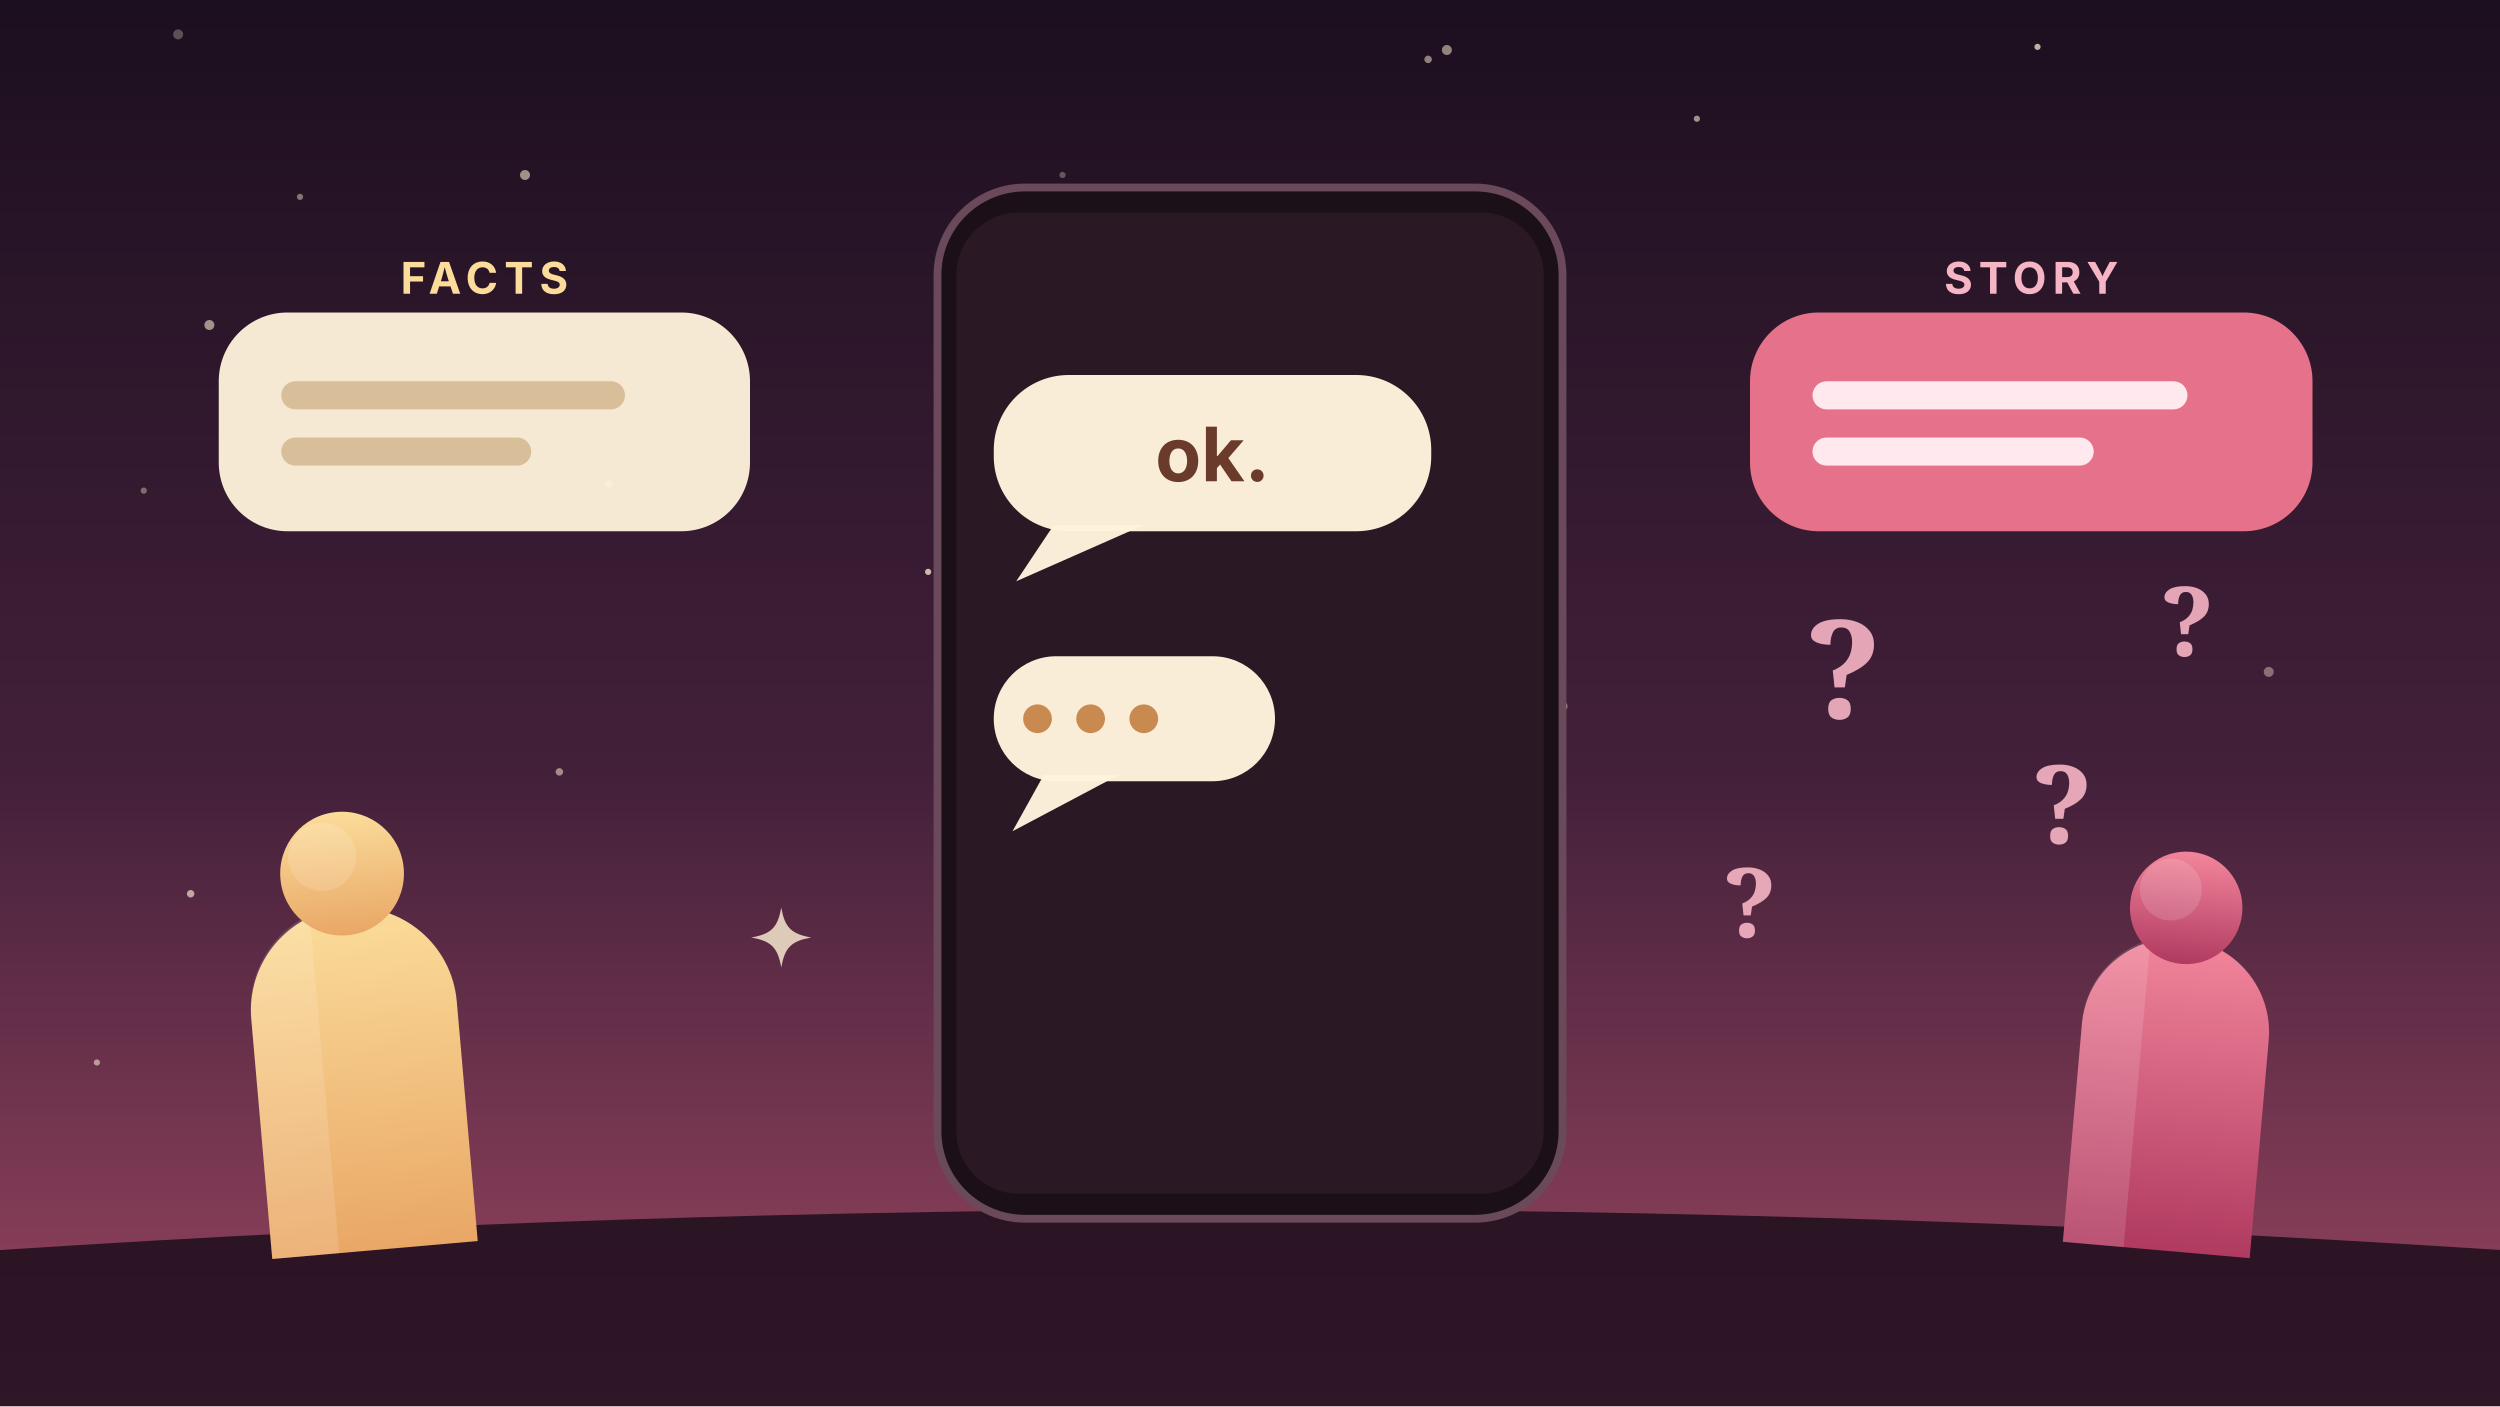
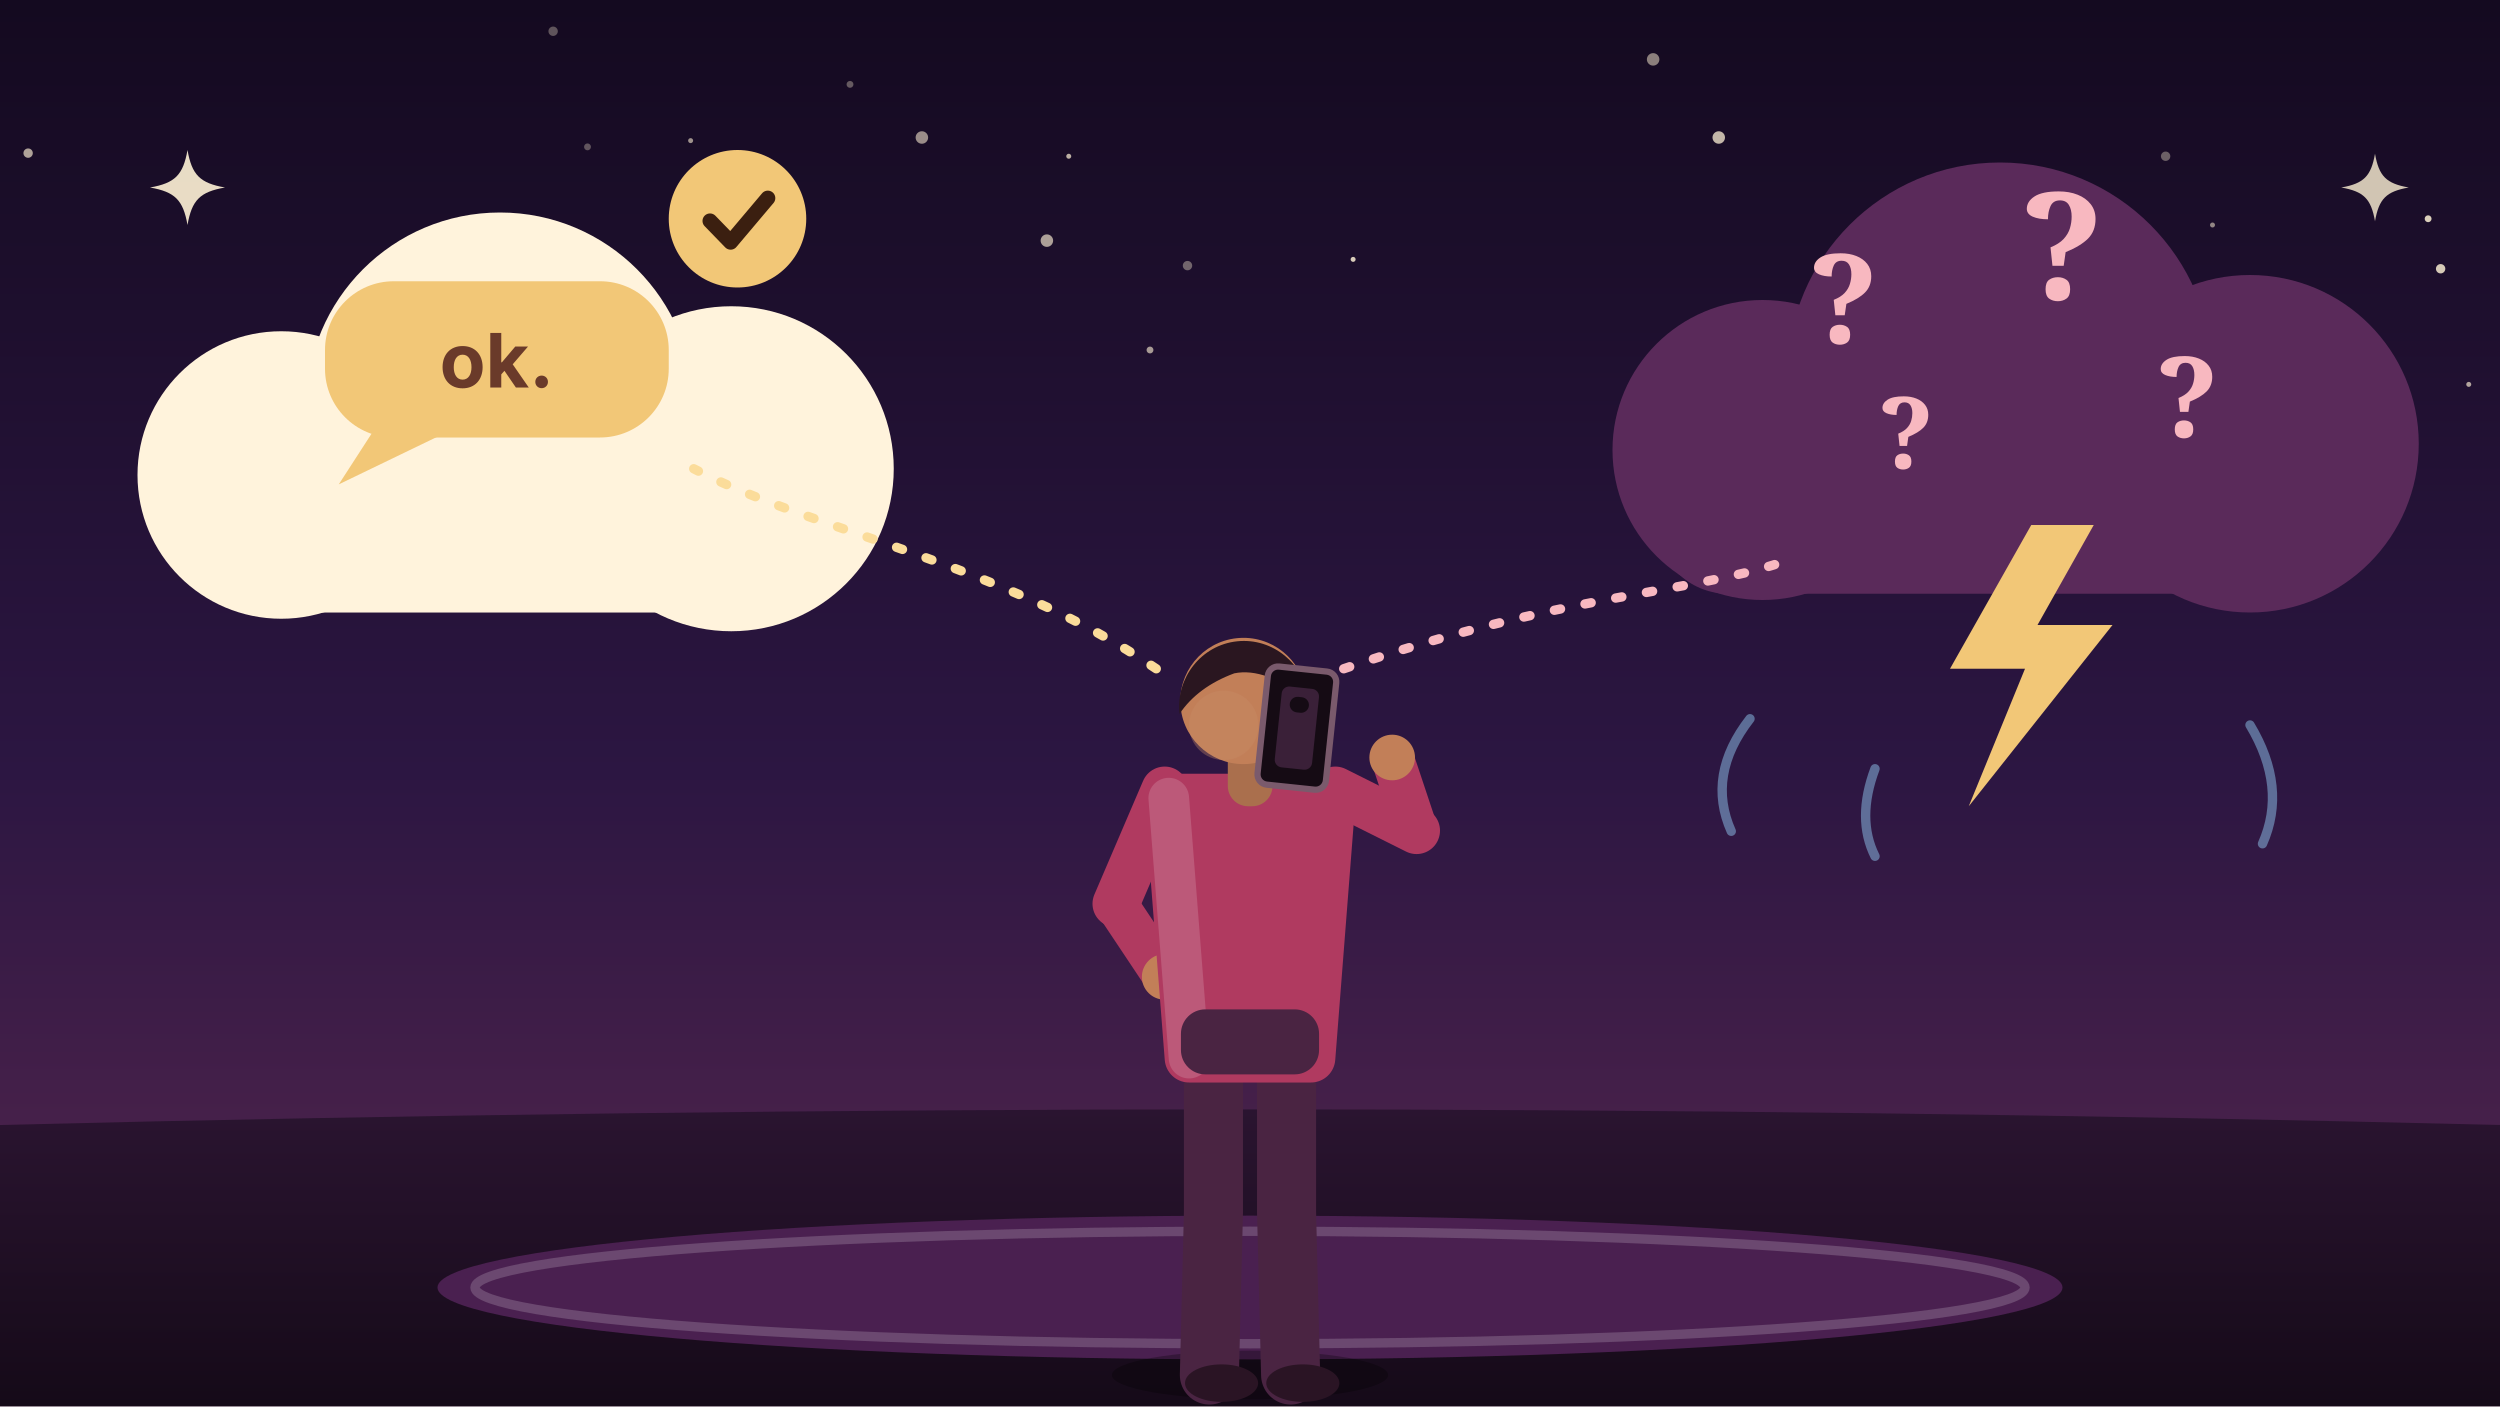
<svg xmlns="http://www.w3.org/2000/svg" viewBox="0 0 800 450" preserveAspectRatio="xMidYMid slice">
  <defs>
-     <linearGradient id="d2g" x1="0" y1="0" x2="0" y2="1">
-       <stop offset="0" stop-color="#fbdc9a" />
-       <stop offset="1" stop-color="#e9a766" />
+     <linearGradient id="d2bg" x1="0" y1="0" x2="0" y2="1">
+       <stop offset="0" stop-color="#140a20" />
+       <stop offset=".55" stop-color="#2c1642" />
+       <stop offset="1" stop-color="#5a2850" />
    </linearGradient>
-     <linearGradient id="d2r" x1="0" y1="0" x2="0" y2="1">
-       <stop offset="0" stop-color="#f2859b" />
-       <stop offset="1" stop-color="#b03a60" />
-     </linearGradient>
-     <linearGradient id="d2c" x1="0" y1="0" x2="0" y2="1">
-       <stop offset="0" stop-color="#fff6e6" />
-       <stop offset="1" stop-color="#f0dcc0" />
-     </linearGradient>
-     <radialGradient id="d2glow" cx="50%" cy="50%" r="50%">
-       <stop offset="0" stop-color="#ffd9a0" stop-opacity=".85" />
-       <stop offset="1" stop-color="#ffd9a0" stop-opacity="0" />
-     </radialGradient>
-     <radialGradient id="d2rg" cx="50%" cy="50%" r="50%">
-       <stop offset="0" stop-color="#f2859b" stop-opacity=".8" />
-       <stop offset="1" stop-color="#f2859b" stop-opacity="0" />
-     </radialGradient>
-     <linearGradient id="d2beam" x1="0" y1="0" x2="0" y2="1">
-       <stop offset="0" stop-color="#ffe7b8" stop-opacity=".55" />
-       <stop offset="1" stop-color="#ffe7b8" stop-opacity=".02" />
-     </linearGradient>
-     <filter id="d2blur">
-       <feGaussianBlur stdDeviation="8" />
-     </filter>
  </defs>
-   <linearGradient id="d2bg" x1="0" y1="0" x2="0" y2="1">
-     <stop offset="0" stop-color="#1c0f1f" />
-     <stop offset=".55" stop-color="#43203a" />
-     <stop offset="1" stop-color="#9a4660" />
+   <rect width="800" height="450" fill="url(#d2bg)" />
+   <linearGradient id="fl360" x1="0" y1="0" x2="0" y2="1">
+     <stop offset="0" stop-color="#2a1430" />
+     <stop offset="1" stop-color="#150a18" />
  </linearGradient>
-   <rect width="800" height="450" fill="url(#d2bg)" />
-   <circle cx="543" cy="38" r="1.0" fill="#fff3d6" opacity="0.57" />
-   <circle cx="297" cy="183" r="1.0" fill="#fff3d6" opacity="0.74" />
-   <circle cx="366" cy="272" r="2.0" fill="#fff3d6" opacity="0.74" />
-   <circle cx="340" cy="56" r="1.0" fill="#fff3d6" opacity="0.30" />
-   <circle cx="67" cy="104" r="1.6" fill="#fff3d6" opacity="0.57" />
-   <circle cx="347" cy="203" r="1.6" fill="#fff3d6" opacity="0.57" />
-   <circle cx="457" cy="19" r="1.2" fill="#fff3d6" opacity="0.50" />
-   <circle cx="57" cy="11" r="1.6" fill="#fff3d6" opacity="0.28" />
-   <circle cx="463" cy="16" r="1.6" fill="#fff3d6" opacity="0.51" />
-   <circle cx="652" cy="15" r="1.0" fill="#fff3d6" opacity="0.70" />
-   <circle cx="179" cy="247" r="1.2" fill="#fff3d6" opacity="0.51" />
-   <circle cx="726" cy="215" r="1.6" fill="#fff3d6" opacity="0.39" />
-   <circle cx="168" cy="56" r="1.6" fill="#fff3d6" opacity="0.56" />
-   <circle cx="46" cy="157" r="1.0" fill="#fff3d6" opacity="0.38" />
-   <circle cx="195" cy="155" r="1.2" fill="#fff3d6" opacity="0.42" />
-   <circle cx="31" cy="340" r="1.0" fill="#fff3d6" opacity="0.54" />
-   <circle cx="500" cy="226" r="1.6" fill="#fff3d6" opacity="0.49" />
-   <circle cx="460" cy="188" r="1.6" fill="#fff3d6" opacity="0.32" />
-   <circle cx="96" cy="63" r="1.0" fill="#fff3d6" opacity="0.43" />
-   <circle cx="61" cy="286" r="1.2" fill="#fff3d6" opacity="0.63" />
-   <path d="M0 400 Q400.0 374 800 400 V450 H0Z" fill="#150a18" opacity=".8" />
-   <g transform="rotate(0 400.0 225.0)">
-     <rect x="300" y="60" width="200" height="330" rx="28" fill="#1b0f18" stroke="#6a4a5a" stroke-width="2.5" />
-     <rect x="306" y="68" width="188" height="314" rx="20" fill="#2a1824" />
+   <path d="M0 360 Q400.0 350 800 360 V450 H0Z" fill="url(#fl360)" />
+   <ellipse cx="400" cy="412" rx="260.0" ry="23.0" fill="#4a2050" />
+   <ellipse cx="400" cy="412" rx="248.0" ry="18.0" fill="none" stroke="#fff" stroke-opacity=".18" stroke-width="3" />
+   <circle cx="380" cy="85" r="1.5" fill="#fff3d6" opacity="0.38" />
+   <circle cx="9" cy="49" r="1.5" fill="#fff3d6" opacity="0.65" />
+   <circle cx="368" cy="112" r="1.1" fill="#fff3d6" opacity="0.61" />
+   <circle cx="529" cy="19" r="2.0" fill="#fff3d6" opacity="0.50" />
+   <circle cx="272" cy="27" r="1.1" fill="#fff3d6" opacity="0.34" />
+   <circle cx="550" cy="44" r="2.0" fill="#fff3d6" opacity="0.74" />
+   <circle cx="70" cy="119" r="1.1" fill="#fff3d6" opacity="0.35" />
+   <circle cx="790" cy="123" r="0.8" fill="#fff3d6" opacity="0.66" />
+   <circle cx="777" cy="70" r="1.1" fill="#fff3d6" opacity="0.84" />
+   <circle cx="708" cy="72" r="0.8" fill="#fff3d6" opacity="0.52" />
+   <circle cx="335" cy="77" r="2.0" fill="#fff3d6" opacity="0.64" />
+   <circle cx="433" cy="83" r="0.8" fill="#fff3d6" opacity="0.83" />
+   <circle cx="781" cy="86" r="1.5" fill="#fff3d6" opacity="0.82" />
+   <circle cx="693" cy="50" r="1.5" fill="#fff3d6" opacity="0.36" />
+   <circle cx="188" cy="47" r="1.1" fill="#fff3d6" opacity="0.32" />
+   <circle cx="658" cy="56" r="0.8" fill="#fff3d6" opacity="0.42" />
+   <circle cx="342" cy="50" r="0.8" fill="#fff3d6" opacity="0.71" />
+   <circle cx="177" cy="10" r="1.5" fill="#fff3d6" opacity="0.32" />
+   <circle cx="221" cy="45" r="0.8" fill="#fff3d6" opacity="0.58" />
+   <circle cx="295" cy="44" r="2.0" fill="#fff3d6" opacity="0.56" />
+   <g transform="translate(160 130)">
+     <circle r="62" fill="#fff3dc" />
+     <circle cx="-70" cy="22" r="46" fill="#fff3dc" />
+     <circle cx="74" cy="20" r="52" fill="#fff3dc" />
+     <rect x="-100" y="22" width="190" height="44" rx="22" fill="#fff3dc" />
  </g>
-   <rect x="318" y="120" width="140" height="50" rx="24" fill="#fff3dc" opacity="0.97" />
-   <path d="M337.2 168 L325.2 186 L366 168Z" fill="#fff3dc" opacity="0.97" />
-   <text x="388" y="154" font-family="Inter,Arial,sans-serif" font-weight="700" font-size="24" fill="#6a3a2a" text-anchor="middle">ok.</text>
-   <rect x="318" y="210" width="90" height="40" rx="20.0" fill="#fff3dc" opacity="0.97" />
-   <path d="M334.0 248 L324.0 266 L358.0 248Z" fill="#fff3dc" opacity="0.97" />
-   <circle cx="332" cy="230" r="4.6" fill="#c98a50" />
-   <circle cx="349" cy="230" r="4.6" fill="#c98a50" />
-   <circle cx="366" cy="230" r="4.6" fill="#c98a50" />
-   <rect x="70" y="100" width="170" height="70" rx="22" fill="#fff3dc" opacity="0.95" />
-   <rect x="90" y="122" width="110" height="9" rx="4.5" fill="#d9bf99" />
-   <rect x="90" y="140" width="80" height="9" rx="4.5" fill="#d9bf99" />
-   <text x="155" y="94" font-family="Inter,Arial,sans-serif" font-weight="700" font-size="14" letter-spacing="2" fill="#fbdc9a" text-anchor="middle">FACTS</text>
-   <rect x="560" y="100" width="180" height="70" rx="22" fill="#e5718a" />
-   <rect x="580" y="122" width="120" height="9" rx="4.5" fill="#ffe9ee" />
-   <rect x="580" y="140" width="90" height="9" rx="4.5" fill="#ffe9ee" />
-   <text x="650" y="94" font-family="Inter,Arial,sans-serif" font-weight="700" font-size="14" letter-spacing="2" fill="#f6b5c4" text-anchor="middle">STORY</text>
-   <text x="590" y="230" font-family="Georgia,serif" font-weight="700" font-size="44" fill="#f6b5c4" opacity="0.9" text-anchor="middle">?</text>
-   <text x="660" y="270" font-family="Georgia,serif" font-weight="700" font-size="35" fill="#f6b5c4" opacity="0.9" text-anchor="middle">?</text>
-   <text x="560" y="300" font-family="Georgia,serif" font-weight="700" font-size="31" fill="#f6b5c4" opacity="0.9" text-anchor="middle">?</text>
-   <text x="700" y="210" font-family="Georgia,serif" font-weight="700" font-size="31" fill="#f6b5c4" opacity="0.9" text-anchor="middle">?</text>
-   <g transform="rotate(-5 120 400)">
-     <path d="M87.0 400 V323.0 A33.0 33.0 0 0 1 153.0 323.0 V400 Z" fill="url(#d2g)" />
-     <path d="M87.0 400 V323.0 A33.0 33.0 0 0 1 108.5 291.3 L108.5 400 Z" fill="#fff" opacity=".13" />
-     <circle cx="120" cy="279.1" r="19.8" fill="url(#d2g)" />
-     <circle cx="114.1" cy="273.2" r="10.9" fill="#fff" opacity=".14" />
+   <rect x="104" y="90" width="110" height="50" rx="22" fill="#f2c777" />
+   <path d="M119.4 138 L108.4 155 L143.6 138Z" fill="#f2c777" />
+   <text x="159" y="124" font-family="Inter,Arial,sans-serif" font-weight="700" font-size="24" fill="#6a3a2a" text-anchor="middle">ok.</text>
+   <g transform="translate(236 70)">
+     <circle r="22" fill="#f2c777" />
+     <path d="M-8.8 0.7 L-2.2 7.5 L9.7 -6.6" stroke="#3b1f10" stroke-width="4.8" fill="none" stroke-linecap="round" stroke-linejoin="round" />
  </g>
-   <g transform="rotate(5 690 400)">
-     <path d="M660.0 400 V330.0 A30.0 30.0 0 0 1 720.0 330.0 V400 Z" fill="url(#d2r)" />
-     <path d="M660.0 400 V330.0 A30.0 30.0 0 0 1 679.5 301.2 L679.5 400 Z" fill="#fff" opacity=".13" />
-     <circle cx="690" cy="290.1" r="18.0" fill="url(#d2r)" />
-     <circle cx="684.6" cy="284.7" r="9.9" fill="#fff" opacity=".14" />
+   <g transform="translate(640 120)">
+     <circle r="68" fill="#5a2a5a" />
+     <circle cx="-76" cy="24" r="48" fill="#5a2a5a" />
+     <circle cx="80" cy="22" r="54" fill="#5a2a5a" />
+     <rect x="-110" y="24" width="206" height="46" rx="23" fill="#5a2a5a" />
  </g>
-   <path d="M0-12C1.4-4 4-1.4 12 0 4 1.4 1.4 4 0 12-1.4 4-4 1.4-12 0-4-1.4-1.4-4 0-12Z" transform="translate(250 300) scale(0.8)" fill="#fff3d6" opacity="0.8" />
+   <path d="M650 168 L624 214 L648 214 L630 258 L676 200 L652 200 L670 168Z" fill="#f2c777" />
+   <text x="590" y="110" font-family="Georgia,serif" font-weight="700" font-size="40" fill="#f8b8c0" text-anchor="middle">?</text>
+   <text x="660" y="96" font-family="Georgia,serif" font-weight="700" font-size="48.0" fill="#f8b8c0" text-anchor="middle">?</text>
+   <text x="700" y="140" font-family="Georgia,serif" font-weight="700" font-size="36.0" fill="#f8b8c0" text-anchor="middle">?</text>
+   <text x="610" y="150" font-family="Georgia,serif" font-weight="700" font-size="32.0" fill="#f8b8c0" text-anchor="middle">?</text>
+   <path d="M560 230 q-14 18 -6 36 M720 232 q12 20 4 38 M600 246 q-6 16 0 28" stroke="#9ad8ff" stroke-width="3" stroke-linecap="round" fill="none" opacity=".45" />
+   <g transform="translate(400 336) scale(1 1) translate(-400 -336)">
+     <ellipse cx="400" cy="440.0" rx="44.2" ry="7.8" fill="#000" opacity=".28" />
+     <g transform="rotate(0 400 336)">
+       <g transform="rotate(-6 400 244.3)" />
+       <path d="M388.3 333.4 L388.3 388.0 L387.0 440.0" stroke="#4a2442" stroke-width="18.9" fill="none" stroke-linecap="round" stroke-linejoin="round" />
+       <ellipse cx="390.9" cy="442.6" rx="11.7" ry="6.0" fill="#2a1424" />
+       <path d="M411.7 333.4 L411.7 388.0 L413.0 440.0" stroke="#4a2442" stroke-width="18.9" fill="none" stroke-linecap="round" stroke-linejoin="round" />
+       <ellipse cx="416.9" cy="442.6" rx="11.7" ry="6.0" fill="#2a1424" />
+       <path d="M372.7 252.8 L357.1 289.2" stroke="#b03a60" stroke-width="15.0" fill="none" stroke-linecap="round" stroke-linejoin="round" />
+       <path d="M357.1 289.2 L372.7 312.6" stroke="#b03a60" stroke-width="13.7" fill="none" stroke-linecap="round" stroke-linejoin="round" />
+       <circle cx="372.7" cy="312.6" r="7.3" fill="#c27f58" />
+       <path d="M374.0 255.4 L426.0 255.4 L419.5 338.6 L380.5 338.6Z" fill="#b03a60" stroke="#b03a60" stroke-width="15.6" stroke-linejoin="round" />
+       <path d="M374.0 255.4 L380.5 338.6" stroke="#fff" stroke-opacity=".16" stroke-width="13.0" stroke-linecap="round" />
+       <rect x="377.9" y="323.0" width="44.2" height="20.8" rx="7.8" fill="#4a2442" />
+       <path d="M427.3 252.8 L453.3 265.8" stroke="#b03a60" stroke-width="15.0" fill="none" stroke-linecap="round" stroke-linejoin="round" />
+       <path d="M453.3 265.8 L445.5 242.4" stroke="#b03a60" stroke-width="13.7" fill="none" stroke-linecap="round" stroke-linejoin="round" />
+       <circle cx="445.5" cy="242.4" r="7.3" fill="#c27f58" />
+       <rect x="392.9" y="234.6" width="14.3" height="23.4" rx="6.5" fill="#aa6f4d" />
+       <g transform="rotate(-6 400 244.3)">
+         <circle cx="400" cy="224.2" r="20.2" fill="#c27f58" />
+         <circle cx="392.9" cy="231.3" r="11.1" fill="#c88b68" opacity=".35" />
+         <path d="M379.2 226.2 A20.8 21.2 0 0 1 420.8 226.2 Q408.1 214.1 398.0 215.1 Q385.9 218.2 379.2 226.2Z" fill="#2a1620" />
+       </g>
+     </g>
+   </g>
+   <g transform="rotate(6 415.0 233.0)">
+     <rect x="404" y="214" width="22" height="38" rx="3.3" fill="#150b14" stroke="#7a5a6c" stroke-width="2" />
+     <rect x="409" y="220" width="12" height="26" rx="2.42" fill="#3a2038" />
+     <rect x="411.92" y="223" width="6.16" height="5" rx="2.5" fill="#150b14" />
+   </g>
+   <path d="M370 214 C320 180 260 170 222 150" stroke="#fbdc9a" stroke-width="3" fill="none" stroke-dasharray="2 8" stroke-linecap="round" />
+   <path d="M430 214 C500 190 540 190 570 180" stroke="#f8b8c0" stroke-width="3" fill="none" stroke-dasharray="2 8" stroke-linecap="round" />
+   <path d="M0-12C1.4-4 4-1.4 12 0 4 1.4 1.4 4 0 12-1.4 4-4 1.4-12 0-4-1.4-1.4-4 0-12Z" transform="translate(60 60) scale(1)" fill="#fff3d6" opacity="0.9" />
+   <path d="M0-12C1.4-4 4-1.4 12 0 4 1.4 1.4 4 0 12-1.4 4-4 1.4-12 0-4-1.4-1.4-4 0-12Z" transform="translate(760 60) scale(0.9)" fill="#fff3d6" opacity="0.8" />
</svg>
